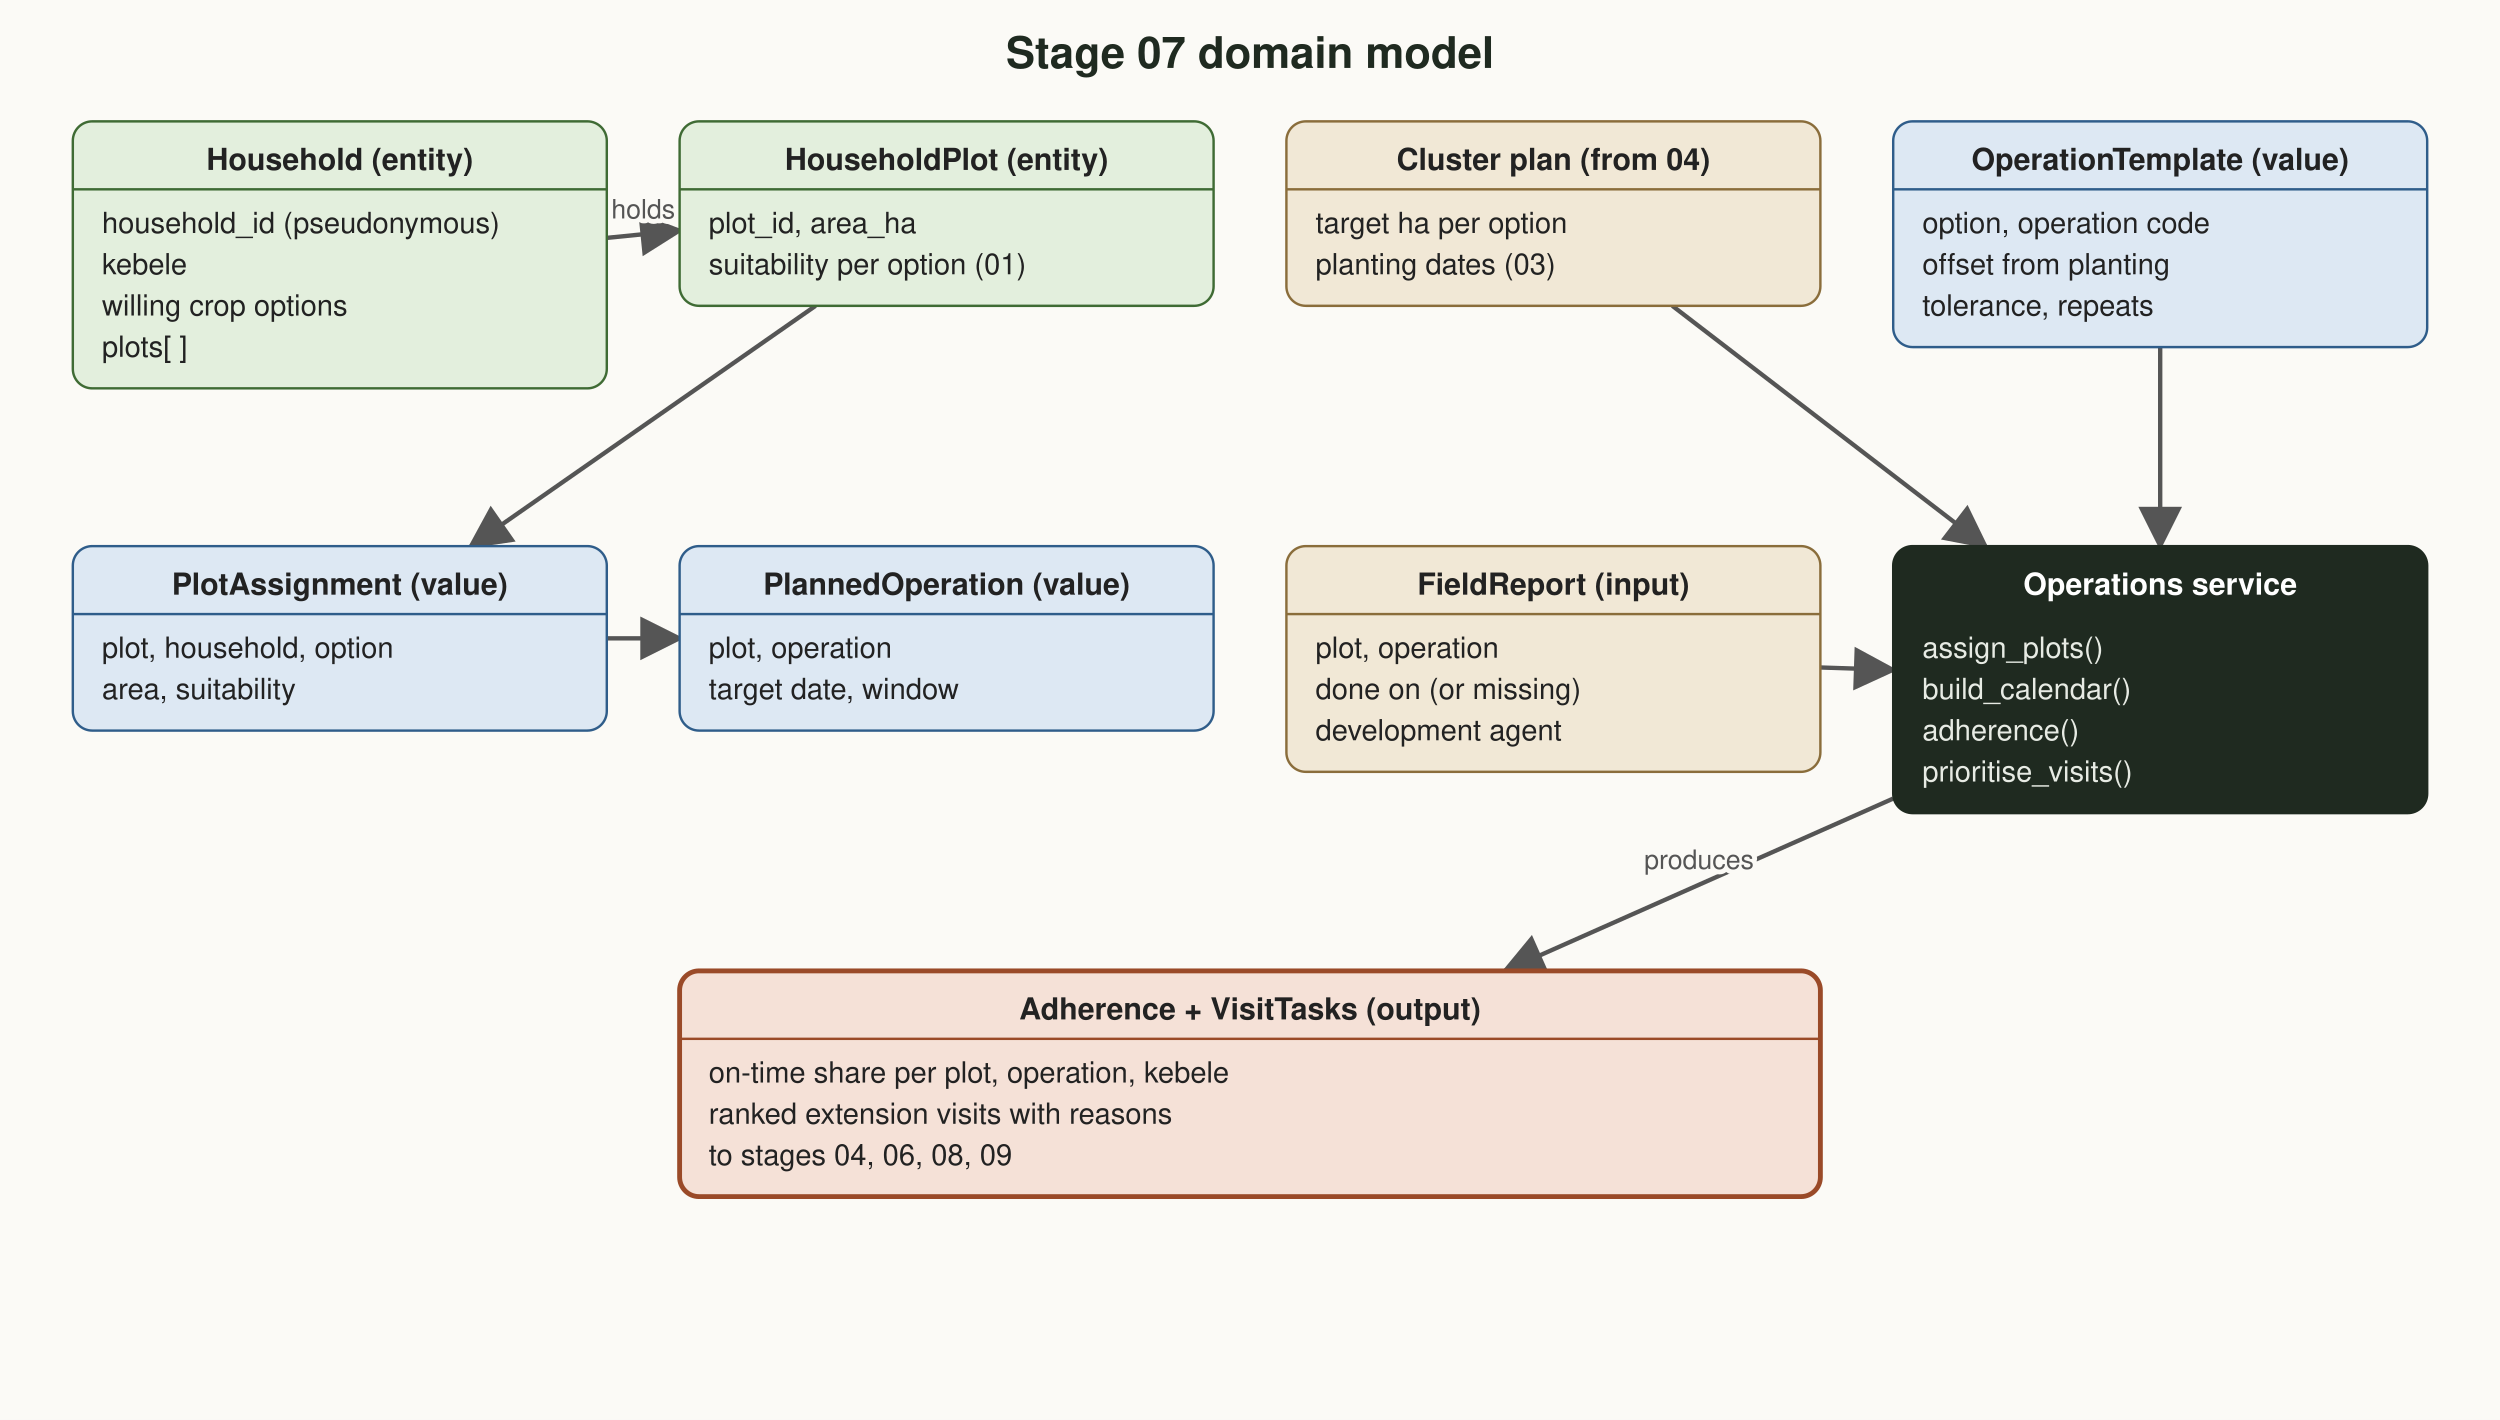
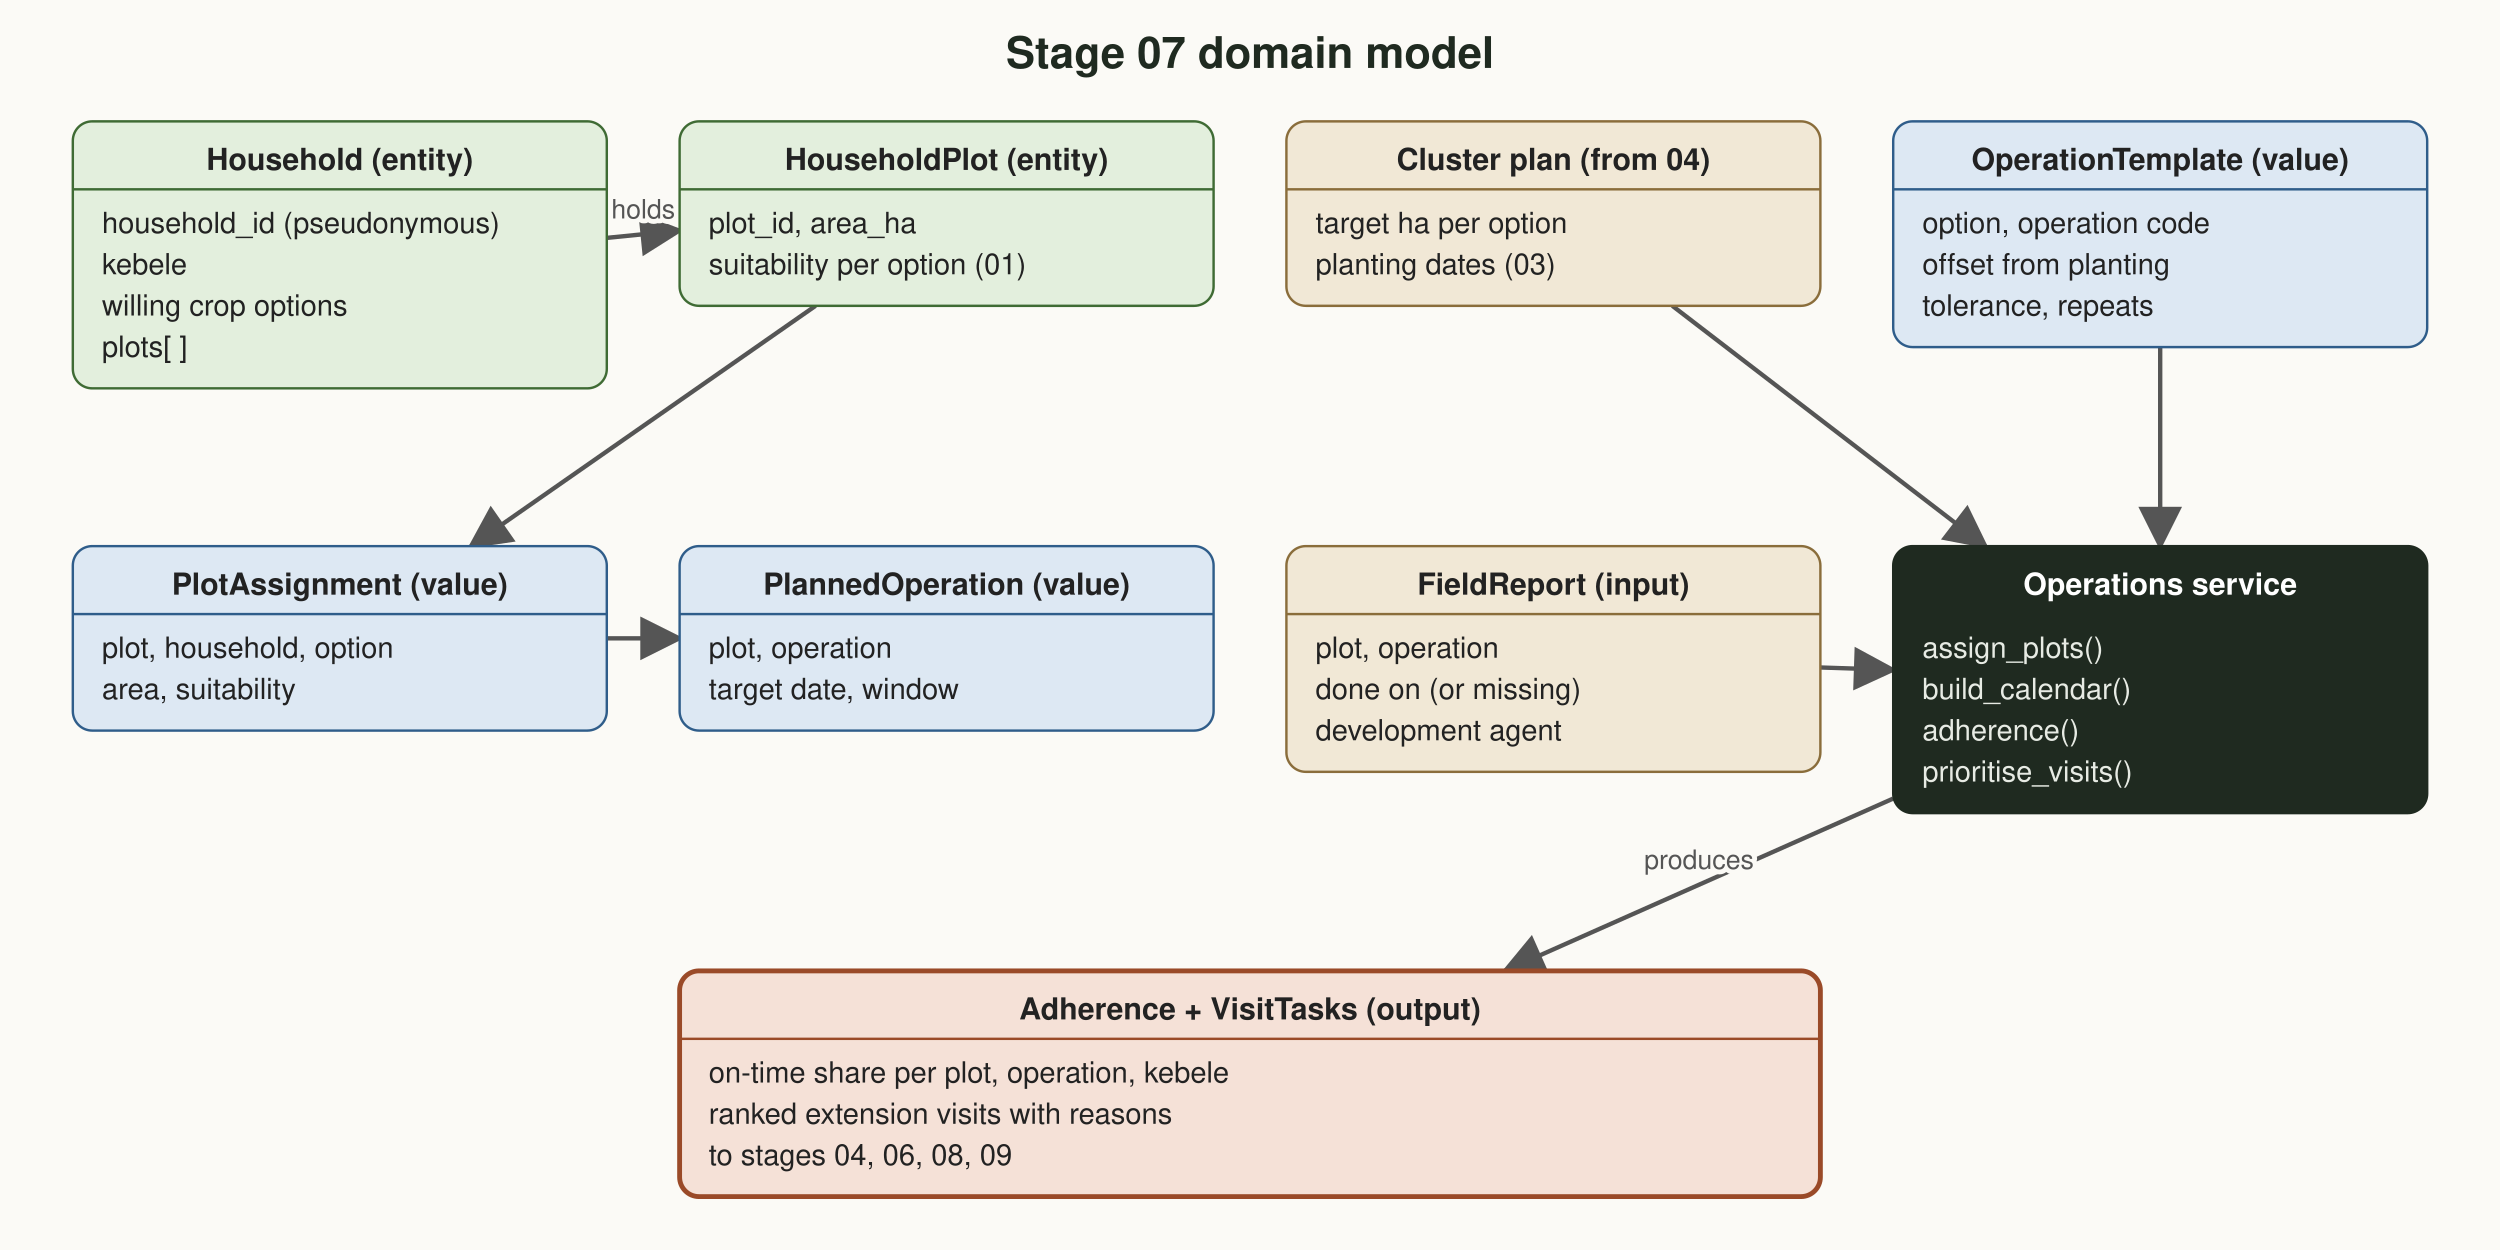
- <svg xmlns="http://www.w3.org/2000/svg" viewBox="0 0 1030 585" font-family="Helvetica, Arial, sans-serif">
-   <rect width="1030" height="585" fill="#fbfaf6" />
+ <svg xmlns="http://www.w3.org/2000/svg" viewBox="0 0 1030 515" font-family="Helvetica, Arial, sans-serif">
+   <rect width="1030" height="515" fill="#fbfaf6" />
  <defs>
    <marker id="a" markerWidth="10" markerHeight="10" refX="9" refY="5" orient="auto">
      <path d="M0,0 L10,5 L0,10 z" fill="#555" />
    </marker>
  </defs>
  <text x="515.0" y="28" text-anchor="middle" font-size="18" font-weight="bold" fill="#1f2a20">Stage 07 domain model</text>
  <line x1="250" y1="98" x2="280" y2="95" stroke="#555" stroke-width="1.8" marker-end="url(#a)" />
  <text x="265" y="90" font-size="11" fill="#555" text-anchor="middle" stroke="#fbfaf6" stroke-width="4" paint-order="stroke" stroke-linejoin="round">holds</text>
  <line x1="689" y1="126" x2="818" y2="225" stroke="#555" stroke-width="1.8" marker-end="url(#a)" />
  <line x1="890" y1="143" x2="890" y2="225" stroke="#555" stroke-width="1.8" marker-end="url(#a)" />
  <line x1="336" y1="126" x2="194" y2="225" stroke="#555" stroke-width="1.8" marker-end="url(#a)" />
  <line x1="250" y1="263" x2="280" y2="263" stroke="#555" stroke-width="1.8" marker-end="url(#a)" />
  <line x1="750" y1="275" x2="780" y2="276" stroke="#555" stroke-width="1.8" marker-end="url(#a)" />
  <line x1="780" y1="329" x2="620" y2="400" stroke="#555" stroke-width="1.8" marker-end="url(#a)" />
  <text x="700" y="358" font-size="11" fill="#555" text-anchor="middle" stroke="#fbfaf6" stroke-width="4" paint-order="stroke" stroke-linejoin="round">produces</text>
  <rect x="30" y="50" width="220" height="110" rx="8" fill="#e3efdd" stroke="#3f6b34" stroke-width="1" />
  <text x="140.0" y="70" text-anchor="middle" font-weight="bold" font-size="12.5" fill="#222">Household (entity)</text>
  <line x1="30" y1="78" x2="250" y2="78" stroke="#3f6b34" />
  <text x="42" y="96" font-size="12" fill="#222">household_id (pseudonymous)</text>
  <text x="42" y="113" font-size="12" fill="#222">kebele</text>
  <text x="42" y="130" font-size="12" fill="#222">willing crop options</text>
  <text x="42" y="147" font-size="12" fill="#222">plots[ ]</text>
  <rect x="280" y="50" width="220" height="76" rx="8" fill="#e3efdd" stroke="#3f6b34" stroke-width="1" />
  <text x="390.0" y="70" text-anchor="middle" font-weight="bold" font-size="12.5" fill="#222">HouseholdPlot (entity)</text>
  <line x1="280" y1="78" x2="500" y2="78" stroke="#3f6b34" />
  <text x="292" y="96" font-size="12" fill="#222">plot_id, area_ha</text>
  <text x="292" y="113" font-size="12" fill="#222">suitability per option (01)</text>
  <rect x="530" y="50" width="220" height="76" rx="8" fill="#f1e8d6" stroke="#8a6d3b" stroke-width="1" />
  <text x="640.0" y="70" text-anchor="middle" font-weight="bold" font-size="12.5" fill="#222">Cluster plan (from 04)</text>
  <line x1="530" y1="78" x2="750" y2="78" stroke="#8a6d3b" />
  <text x="542" y="96" font-size="12" fill="#222">target ha per option</text>
  <text x="542" y="113" font-size="12" fill="#222">planting dates (03)</text>
  <rect x="780" y="50" width="220" height="93" rx="8" fill="#dde8f3" stroke="#2f5d8a" stroke-width="1" />
  <text x="890.0" y="70" text-anchor="middle" font-weight="bold" font-size="12.5" fill="#222">OperationTemplate (value)</text>
  <line x1="780" y1="78" x2="1000" y2="78" stroke="#2f5d8a" />
  <text x="792" y="96" font-size="12" fill="#222">option, operation code</text>
  <text x="792" y="113" font-size="12" fill="#222">offset from planting</text>
  <text x="792" y="130" font-size="12" fill="#222">tolerance, repeats</text>
  <rect x="30" y="225" width="220" height="76" rx="8" fill="#dde8f3" stroke="#2f5d8a" stroke-width="1" />
  <text x="140.0" y="245" text-anchor="middle" font-weight="bold" font-size="12.5" fill="#222">PlotAssignment (value)</text>
  <line x1="30" y1="253" x2="250" y2="253" stroke="#2f5d8a" />
  <text x="42" y="271" font-size="12" fill="#222">plot, household, option</text>
  <text x="42" y="288" font-size="12" fill="#222">area, suitability</text>
  <rect x="280" y="225" width="220" height="76" rx="8" fill="#dde8f3" stroke="#2f5d8a" stroke-width="1" />
  <text x="390.0" y="245" text-anchor="middle" font-weight="bold" font-size="12.5" fill="#222">PlannedOperation (value)</text>
  <line x1="280" y1="253" x2="500" y2="253" stroke="#2f5d8a" />
  <text x="292" y="271" font-size="12" fill="#222">plot, operation</text>
  <text x="292" y="288" font-size="12" fill="#222">target date, window</text>
  <rect x="530" y="225" width="220" height="93" rx="8" fill="#f1e8d6" stroke="#8a6d3b" stroke-width="1" />
  <text x="640.0" y="245" text-anchor="middle" font-weight="bold" font-size="12.5" fill="#222">FieldReport (input)</text>
  <line x1="530" y1="253" x2="750" y2="253" stroke="#8a6d3b" />
  <text x="542" y="271" font-size="12" fill="#222">plot, operation</text>
  <text x="542" y="288" font-size="12" fill="#222">done on (or missing)</text>
  <text x="542" y="305" font-size="12" fill="#222">development agent</text>
  <rect x="780" y="225" width="220" height="110" rx="8" fill="#1f2a20" stroke="#1f2a20" stroke-width="1" />
  <text x="890.0" y="245" text-anchor="middle" font-weight="bold" font-size="12.5" fill="#fff">Operations service</text>
  <text x="792" y="271" font-size="12" fill="#e7ebe4">assign_plots()</text>
  <text x="792" y="288" font-size="12" fill="#e7ebe4">build_calendar()</text>
  <text x="792" y="305" font-size="12" fill="#e7ebe4">adherence()</text>
  <text x="792" y="322" font-size="12" fill="#e7ebe4">prioritise_visits()</text>
  <rect x="280" y="400" width="470" height="93" rx="8" fill="#f5e1d7" stroke="#9a4a28" stroke-width="2" />
  <text x="515.0" y="420" text-anchor="middle" font-weight="bold" font-size="12.5" fill="#222">Adherence + VisitTasks (output)</text>
  <line x1="280" y1="428" x2="750" y2="428" stroke="#9a4a28" />
  <text x="292" y="446" font-size="12" fill="#222">on-time share per plot, operation, kebele</text>
  <text x="292" y="463" font-size="12" fill="#222">ranked extension visits with reasons</text>
  <text x="292" y="480" font-size="12" fill="#222">to stages 04, 06, 08, 09</text>
</svg>
